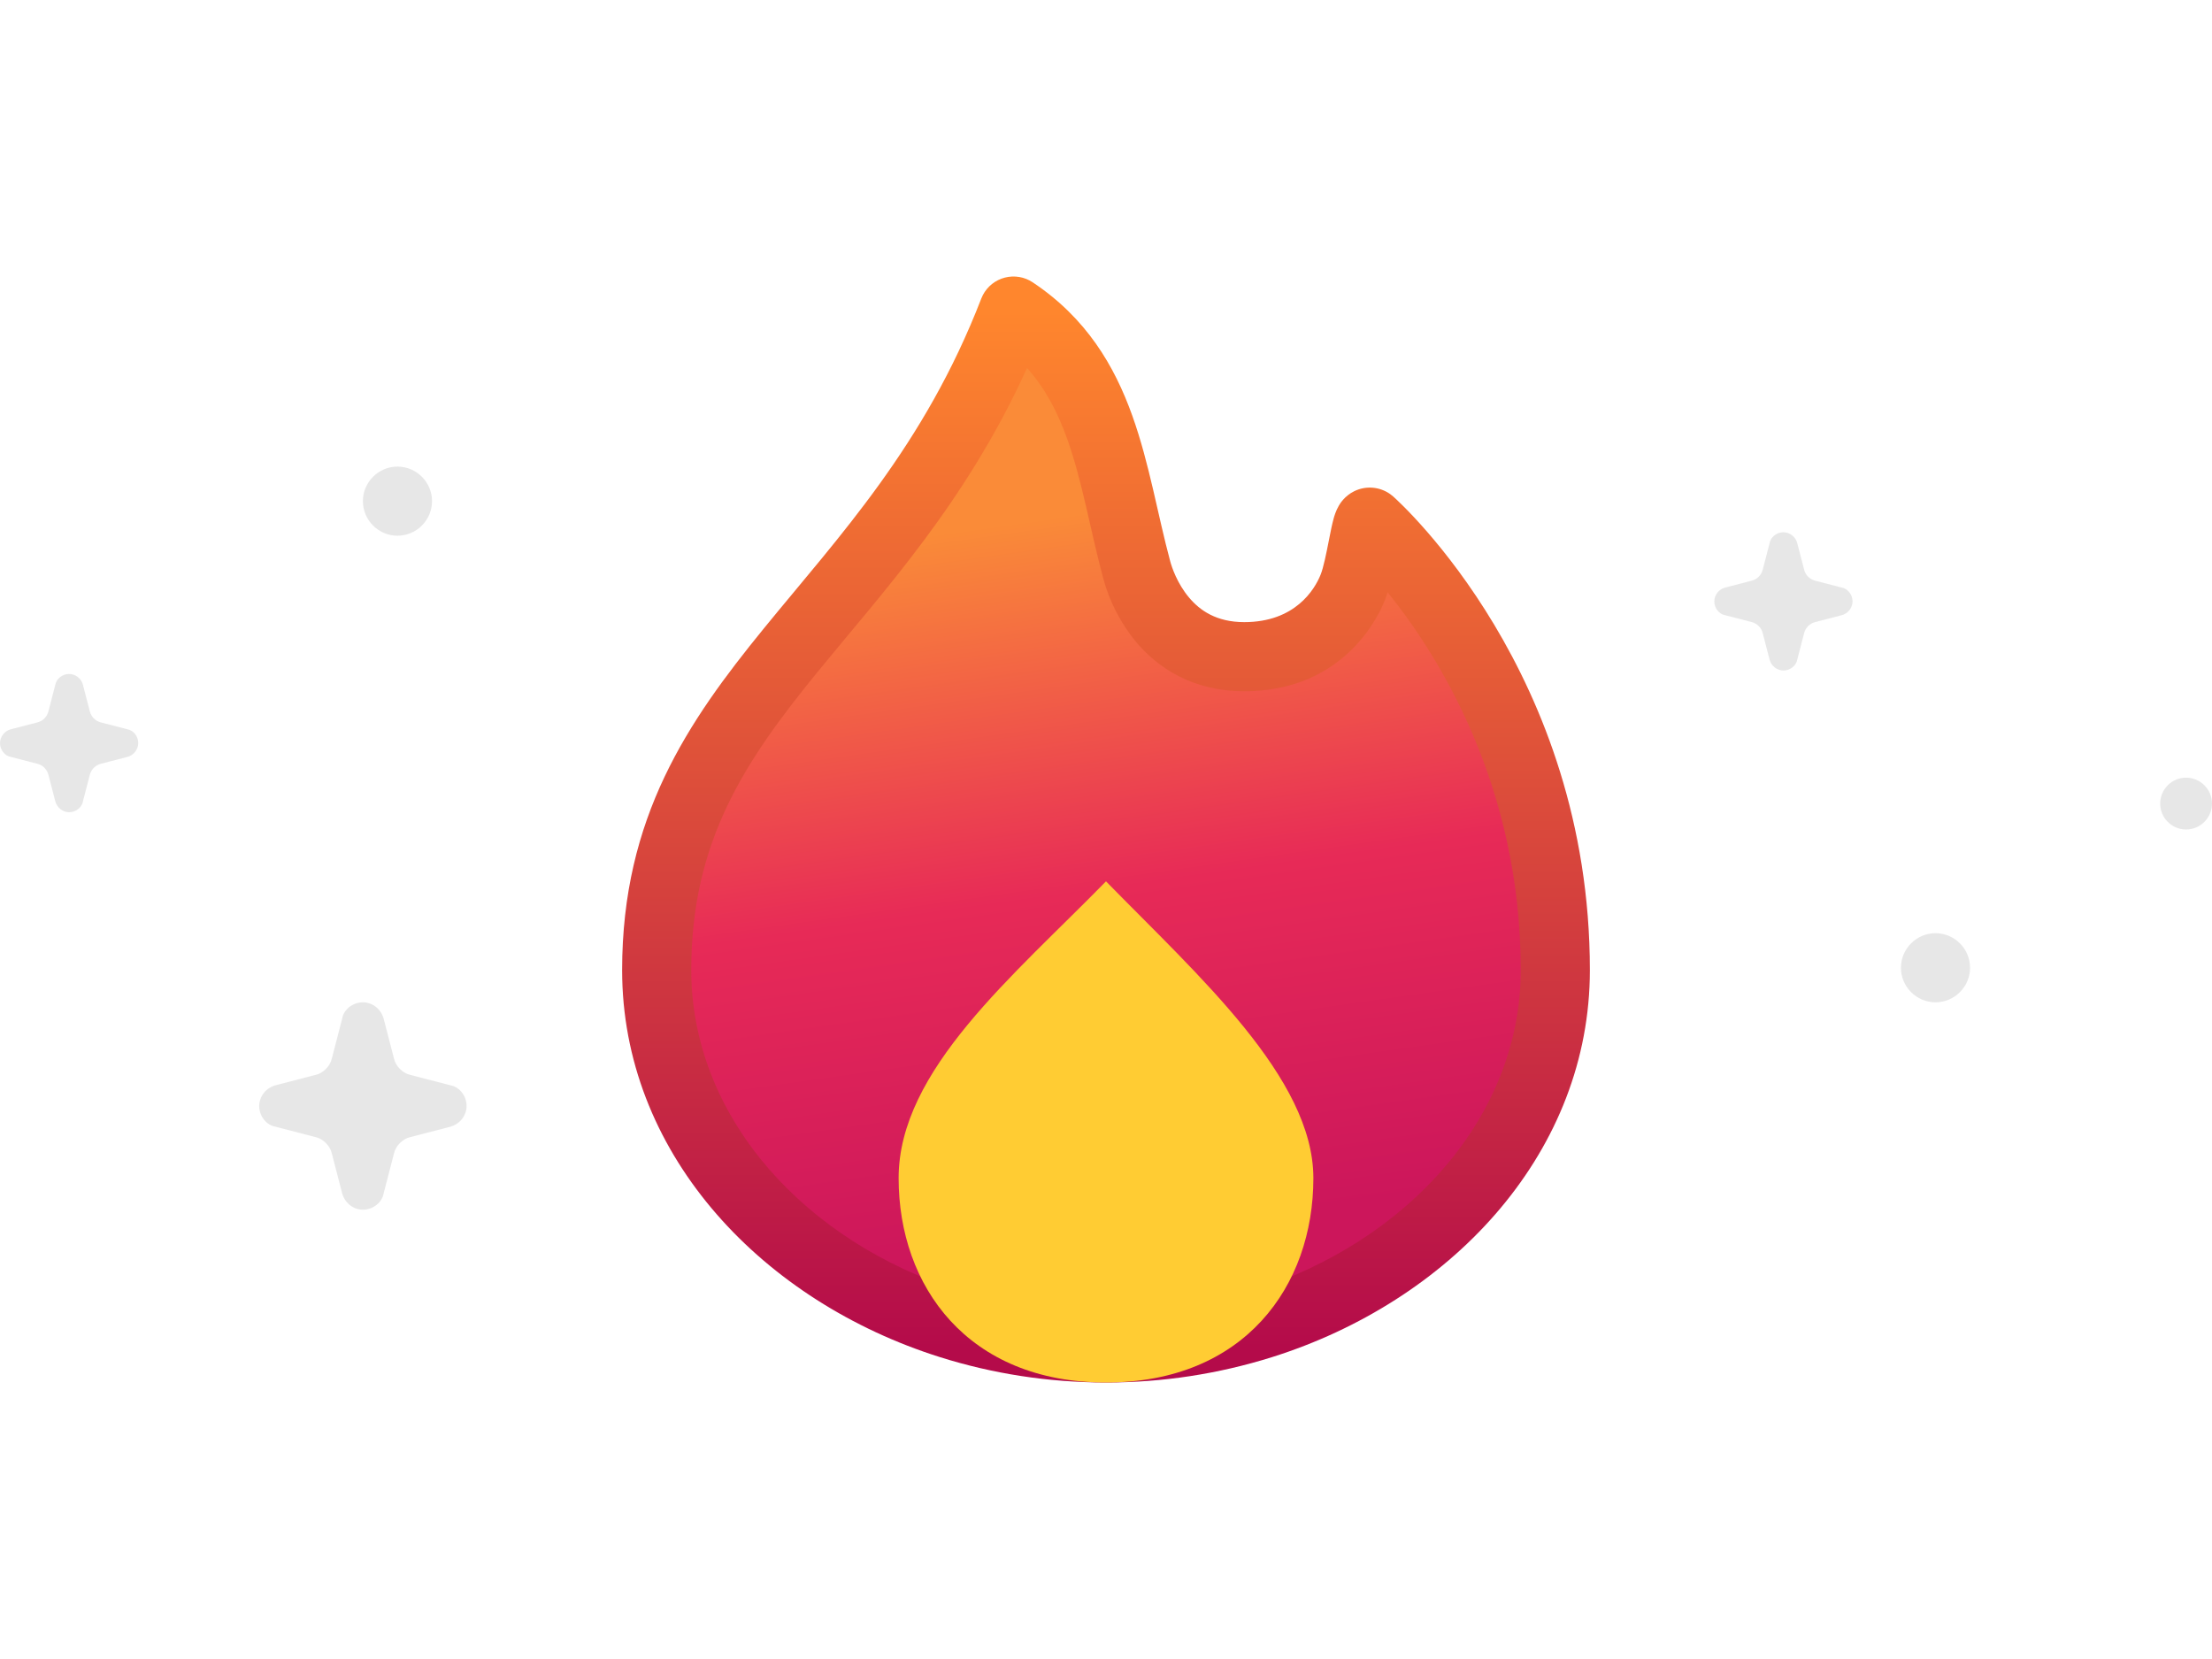
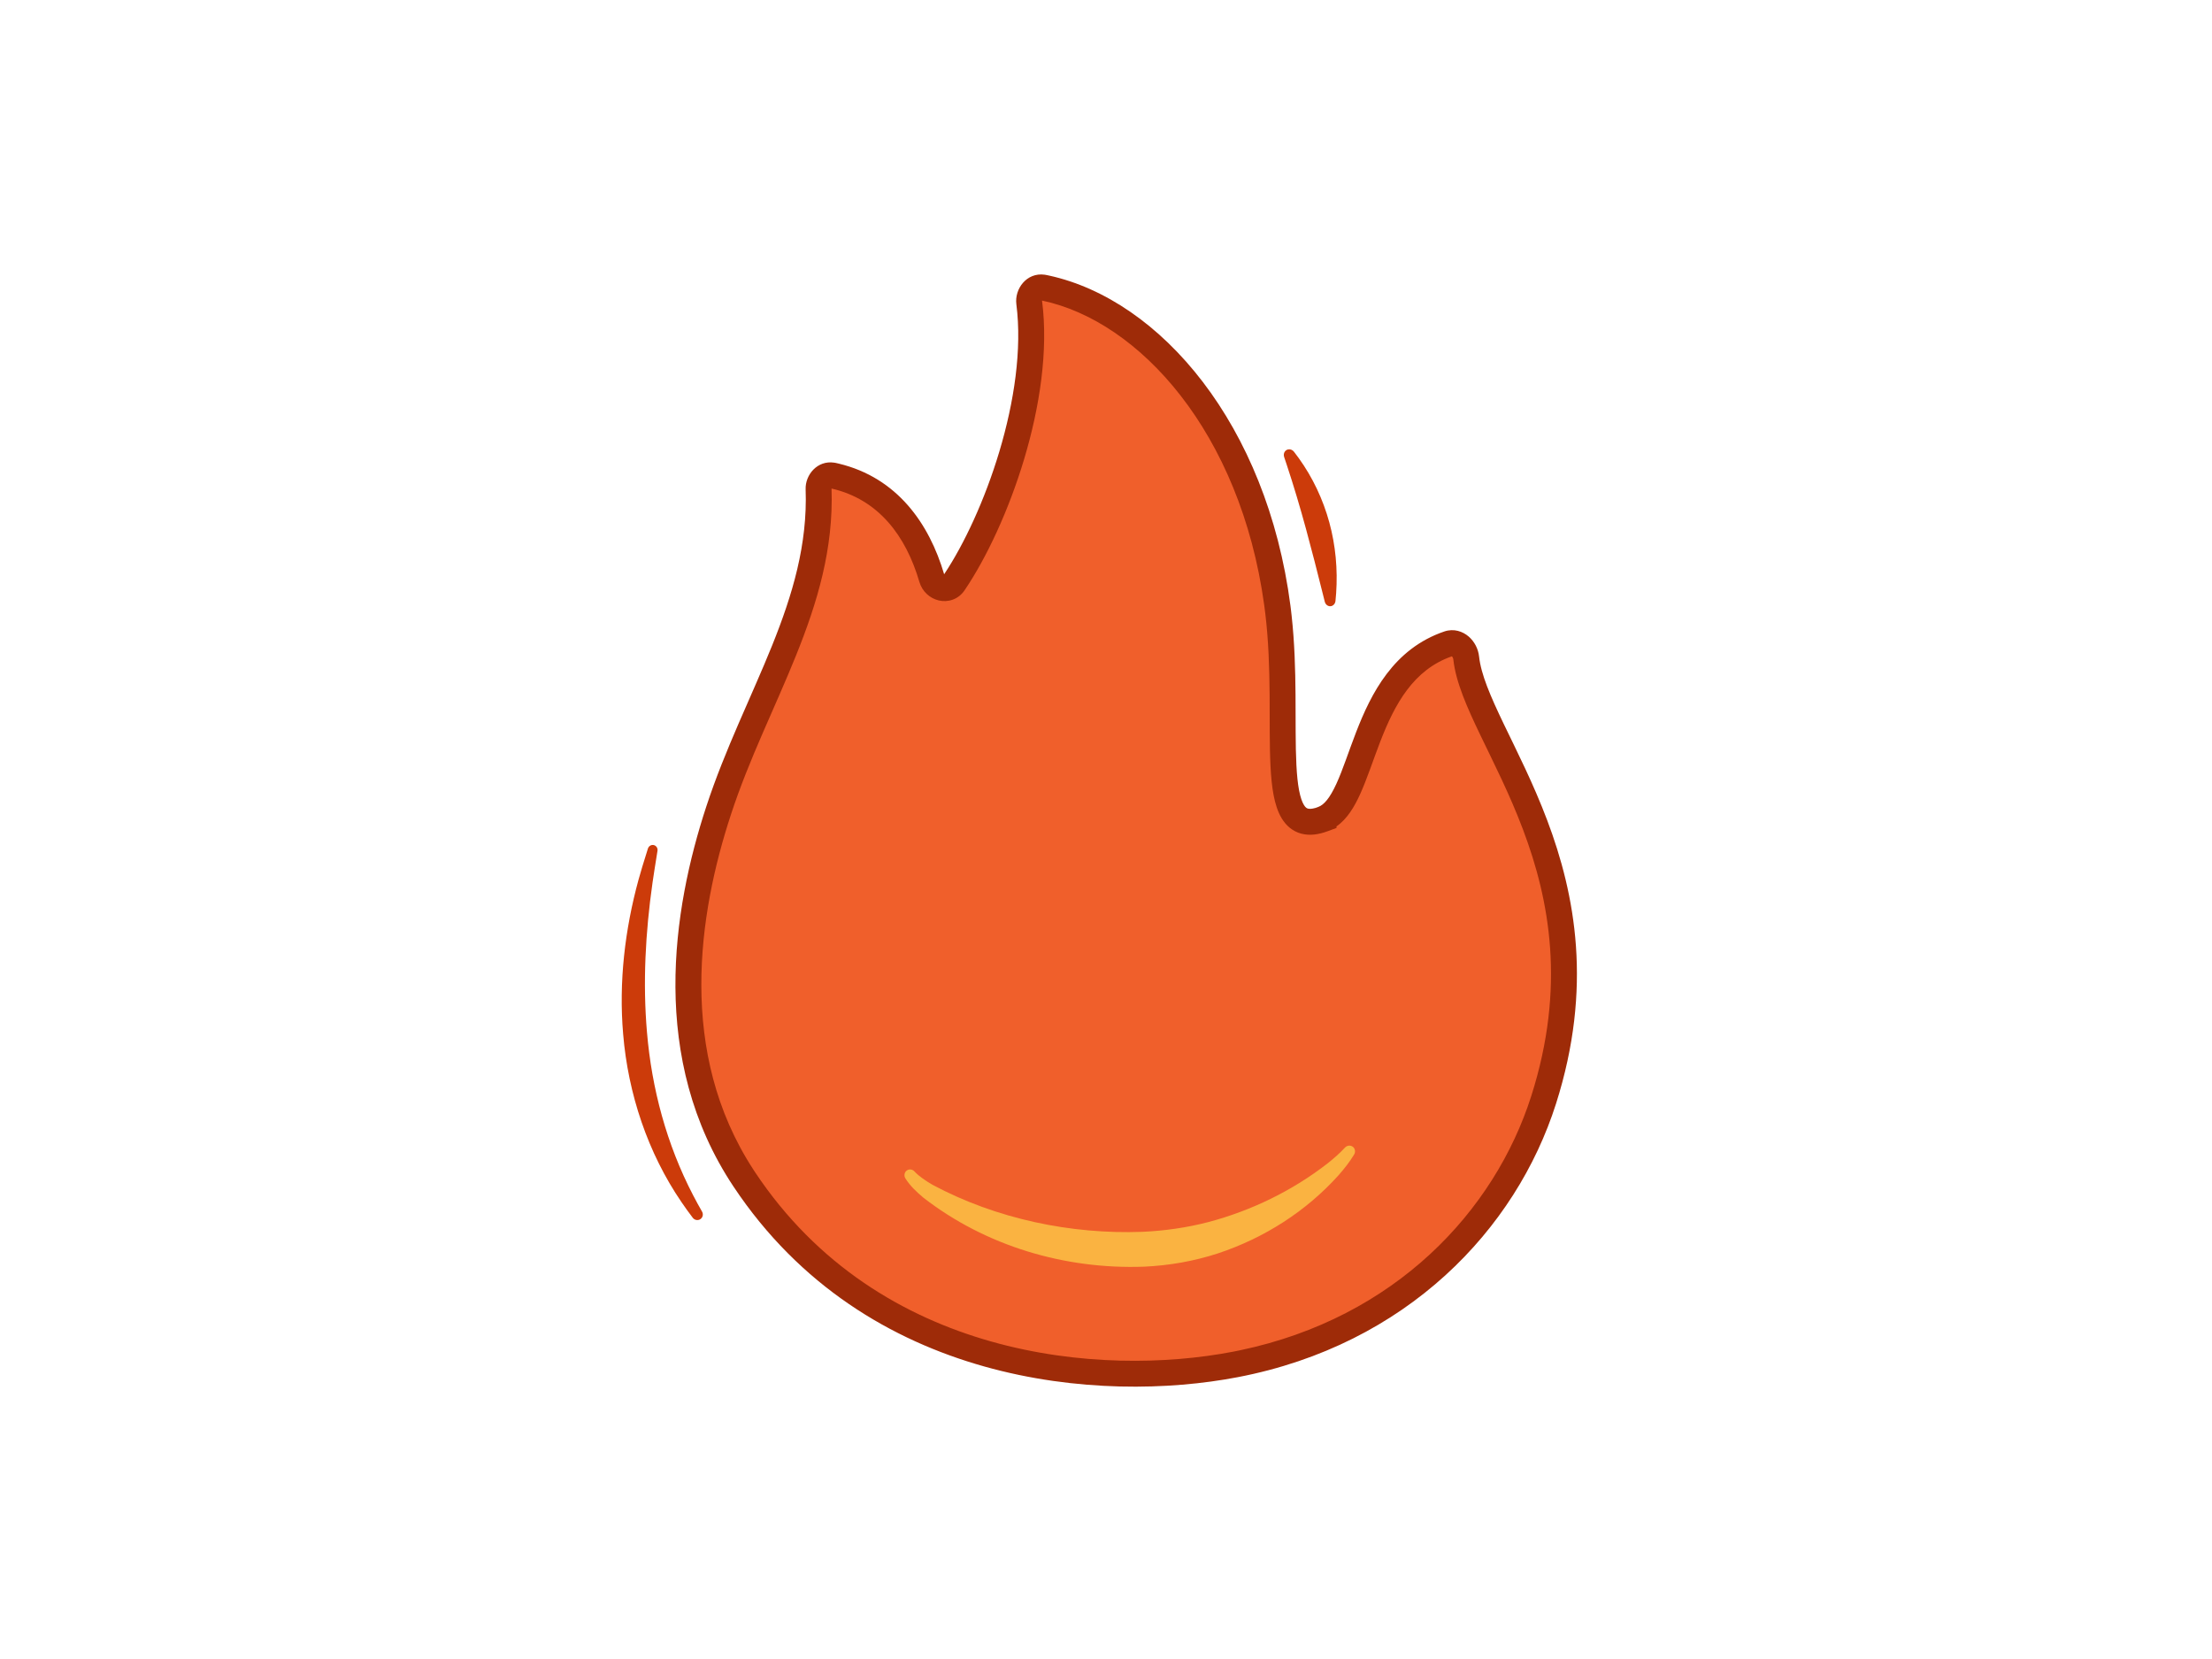
- <svg xmlns="http://www.w3.org/2000/svg" fill="none" viewBox="0 0 128 96">
-   <path fill="#888" d="m106.572 34-1.543-.4a.88.88 0 0 1-.629-.629l-.4-1.542a.84.84 0 0 0-.8-.629c-.4 0-.743.286-.8.629l-.4 1.543a.88.88 0 0 1-.628.628l-1.543.4a.84.84 0 0 0-.629.8c0 .4.286.743.629.8l1.543.4a.88.88 0 0 1 .628.629l.4 1.543a.84.84 0 0 0 .8.628c.4 0 .743-.286.8-.628l.4-1.543a.88.88 0 0 1 .629-.629l1.543-.4a.84.84 0 0 0 .628-.8c0-.4-.286-.743-.628-.8M112 54c-1.1 0-2 .9-2 2s.9 2 2 2 2-.9 2-2-.9-2-2-2m-85.943 8.8-2.314-.6c-.429-.086-.857-.514-.943-.943l-.6-2.314c-.171-.6-.686-.943-1.2-.943-.6 0-1.114.428-1.2.943l-.6 2.314c-.086.429-.514.857-.943.943l-2.314.6c-.6.171-.943.686-.943 1.2 0 .6.429 1.114.943 1.2l2.314.6c.429.086.857.514.943.943l.6 2.314c.171.6.686.943 1.2.943.6 0 1.114-.429 1.2-.943l.6-2.314c.086-.429.514-.857.943-.943l2.314-.6c.6-.172.943-.686.943-1.2 0-.6-.428-1.114-.943-1.2M7.371 42.2l-1.542-.4a.88.88 0 0 1-.629-.629l-.4-1.543A.84.84 0 0 0 4 39c-.4 0-.743.286-.8.628l-.4 1.543a.88.88 0 0 1-.629.629l-1.542.4A.84.84 0 0 0 0 43c0 .4.286.743.629.8l1.542.4a.88.88 0 0 1 .629.628l.4 1.543c.114.4.457.629.8.629.4 0 .743-.286.8-.629l.4-1.543a.88.88 0 0 1 .629-.628l1.542-.4A.84.84 0 0 0 8 43c0-.4-.286-.743-.629-.8M126.5 45c-.825 0-1.5.675-1.5 1.5s.675 1.5 1.5 1.5 1.5-.675 1.5-1.5-.675-1.5-1.5-1.5M23 27c-1.1 0-2 .9-2 2s.9 2 2 2 2-.9 2-2-.9-2-2-2" opacity=".2" />
-   <path fill="url(#Fire-128_svg__a)" d="M58.648 18c5.292 3.52 5.632 9.4 7.136 15 .255.949 1.628 5 6.216 5 4.078 0 5.765-2.729 6.274-4s.765-3.998 1.02-3.771S88.2 39.865 88.2 56.136C88.2 68.339 78.02 76 64 76s-26-7.661-26-19.864C38 39.865 51.765 35.796 58.648 18" />
-   <path fill="url(#Fire-128_svg__b)" d="M88 56.136c0-10.645-4.737-18.185-7.704-21.866a7 7 0 0 1-.165.474C79.455 36.43 77.212 40 72 40c-2.98 0-5.001-1.352-6.266-2.86a9.8 9.8 0 0 1-1.881-3.621c-.388-1.442-.708-2.93-1.022-4.275-.322-1.378-.65-2.657-1.077-3.85-.557-1.555-1.271-2.927-2.323-4.1-3.532 7.789-8.325 12.933-12.138 17.61C43.077 44.073 40 48.704 40 56.135l.005.391C40.2 64.733 46.552 71.871 55.6 74.72c2.63.828 5.466 1.28 8.4 1.28s5.77-.452 8.4-1.28C81.59 71.825 88 64.505 88 56.136m3.994.494c-.245 10.344-8.178 18.688-18.393 21.904A32 32 0 0 1 64 80c-3.345 0-6.584-.516-9.6-1.466-10.215-3.216-18.149-11.56-18.394-21.904L36 56.136c0-8.84 3.806-14.38 8.192-19.76 4.385-5.378 9.29-10.565 12.59-19.098l.093-.205a2 2 0 0 1 2.88-.738c3.112 2.07 4.735 4.837 5.764 7.71.508 1.418.878 2.879 1.208 4.288.337 1.443.624 2.79.989 4.148.09.336.399 1.273 1.084 2.09.633.755 1.59 1.429 3.2 1.429 2.944 0 4.074-1.887 4.418-2.744.167-.417.323-1.189.499-2.088.074-.379.162-.825.255-1.16.035-.128.125-.445.3-.744.062-.108.328-.563.895-.841a2.04 2.04 0 0 1 2.08.17l.177.141.006.006C81.012 29.083 92 38.994 92 56.136z" />
-   <path fill="#FC3" d="M64 51c5.333 5.459 12 11.373 12 17.173C76 74.428 72 80 64 80s-12-5.572-12-11.827S58.667 56.459 64 51" />
-   <defs>
-     <linearGradient id="Fire-128_svg__a" x1="63.366" x2="69.23" y1="29.6" y2="70.978" gradientUnits="userSpaceOnUse">
-       <stop stop-color="#FA8B38" />
-       <stop offset=".52" stop-color="#E72A57" />
-       <stop offset="1" stop-color="#CC165B" />
-     </linearGradient>
-     <linearGradient id="Fire-128_svg__b" x1="64" x2="64" y1="18" y2="78" gradientUnits="userSpaceOnUse">
-       <stop stop-color="#FF862D" />
-       <stop offset="1" stop-color="#B40B4A" />
-     </linearGradient>
-   </defs>
+ <svg xmlns="http://www.w3.org/2000/svg" width="128" height="96" viewBox="0 0 128 96" fill="none">
+   <path d="M76.553 47.4C73.127 48.666 74.752 41.898 73.96 35.391C72.679 24.896 66.549 17.906 60.403 16.649C59.904 16.547 59.492 17.004 59.557 17.509C60.261 22.995 57.615 30.172 55.196 33.738C54.847 34.253 54.095 34.055 53.92 33.458C53.091 30.63 51.345 28.211 48.213 27.523C47.751 27.422 47.352 27.818 47.368 28.291C47.607 34.971 43.731 40.346 41.583 46.903C39.655 52.779 38.352 61.166 43.073 68.252C50.499 79.406 63.702 80.45 71.481 78.956C80.965 77.136 87.091 70.676 89.329 63.633C93.469 50.603 85.35 42.772 84.843 38.074C84.787 37.55 84.319 37.082 83.82 37.252C78.607 39.022 79.062 46.465 76.552 47.394L76.553 47.4Z" fill="#F05F2B" />
+   <path fill-rule="evenodd" clip-rule="evenodd" d="M58.813 17.604C58.7 16.723 59.403 15.751 60.45 15.896L60.553 15.914L60.707 15.946C67.166 17.361 73.312 24.574 74.673 35.05L74.704 35.3L74.74 35.613C74.913 37.179 74.955 38.742 74.967 40.184C74.98 41.742 74.958 43.12 75.018 44.272C75.047 44.843 75.096 45.33 75.172 45.731C75.25 46.139 75.35 46.412 75.453 46.581C75.547 46.735 75.624 46.774 75.685 46.79C75.753 46.809 75.89 46.819 76.132 46.749L76.292 46.69C76.611 46.572 76.946 46.197 77.332 45.354C77.713 44.52 78.021 43.535 78.473 42.367C79.332 40.151 80.626 37.544 83.578 36.541C84.13 36.354 84.643 36.537 84.988 36.835C85.321 37.123 85.541 37.546 85.589 37.993C85.7 39.018 86.238 40.272 87.016 41.892C87.774 43.471 88.728 45.338 89.53 47.464C91.148 51.749 92.178 57.143 90.043 63.86C87.726 71.152 81.389 77.819 71.623 79.692C63.703 81.213 50.116 80.183 42.449 68.668C37.531 61.287 38.921 52.61 40.871 46.669C41.952 43.368 43.502 40.275 44.675 37.363C45.868 34.4 46.733 31.502 46.619 28.317C46.589 27.477 47.298 26.62 48.279 26.773L48.374 26.79L48.537 26.828C51.921 27.641 53.771 30.301 54.634 33.229C55.776 31.519 56.986 28.946 57.829 26.128C58.688 23.258 59.147 20.205 58.813 17.604ZM60.301 17.413C60.671 20.299 60.158 23.578 59.266 26.558C58.373 29.543 57.076 32.301 55.816 34.159C55.452 34.696 54.849 34.87 54.32 34.745C53.809 34.624 53.365 34.231 53.2 33.669C52.422 31.015 50.846 28.898 48.118 28.27C48.241 31.763 47.288 34.891 46.066 37.923C44.824 41.008 43.363 43.88 42.296 47.136L42.296 47.137C40.403 52.903 39.191 60.919 43.593 67.677L43.697 67.837C50.883 78.629 63.701 79.687 71.34 78.22L71.769 78.133C80.724 76.258 86.489 70.093 88.614 63.405C90.62 57.093 89.66 52.056 88.127 47.994C87.354 45.946 86.441 44.16 85.664 42.542C84.907 40.965 84.24 39.478 84.098 38.154C84.094 38.12 84.083 38.082 84.064 38.046C84.048 38.015 84.03 37.992 84.015 37.978C81.786 38.756 80.71 40.744 79.872 42.909C79.473 43.94 79.097 45.1 78.695 45.978C78.378 46.672 77.964 47.386 77.335 47.823L77.341 47.909L76.813 48.104C76.301 48.293 75.784 48.37 75.296 48.239C74.786 48.102 74.422 47.769 74.174 47.365C73.936 46.976 73.793 46.504 73.699 46.014C73.604 45.516 73.551 44.952 73.52 44.349C73.458 43.154 73.48 41.699 73.468 40.197C73.455 38.675 73.408 37.066 73.215 35.481L73.153 35.002C71.776 25.011 65.924 18.574 60.301 17.394C60.3 17.399 60.3 17.406 60.301 17.413Z" fill="#9E2B08" />
+   <path d="M78.04 66.296C78.125 66.285 78.21 66.306 78.278 66.356C78.346 66.406 78.391 66.481 78.405 66.565C78.419 66.65 78.401 66.736 78.358 66.809C78.097 67.238 77.796 67.62 77.472 67.99C75.605 70.073 73.174 71.637 70.467 72.532C69.085 72.983 67.646 73.231 66.203 73.298C61.6 73.464 57.029 72.094 53.428 69.301C53.054 68.981 52.676 68.644 52.387 68.181C52.345 68.108 52.328 68.022 52.344 67.938C52.359 67.854 52.406 67.78 52.474 67.731C52.542 67.683 52.628 67.663 52.712 67.676C52.797 67.689 52.872 67.734 52.927 67.797C53.184 68.074 53.576 68.334 53.955 68.557C57.672 70.545 61.998 71.434 66.11 71.281C67.404 71.221 68.683 71.04 69.931 70.714C72.38 70.066 74.772 68.918 76.827 67.317C77.183 67.034 77.522 66.738 77.822 66.413C77.878 66.351 77.955 66.307 78.04 66.296Z" fill="#FAB341" />
+   <path d="M37.627 48.934C37.69 48.896 37.765 48.885 37.836 48.902C37.906 48.92 37.967 48.964 38.006 49.027C38.045 49.089 38.058 49.164 38.046 49.236C37.988 49.594 37.931 49.957 37.874 50.317C37.835 50.571 37.795 50.827 37.759 51.077C37.349 53.966 37.192 56.862 37.437 59.719C37.713 62.992 38.571 66.209 40.105 69.159C40.271 69.48 40.442 69.793 40.623 70.108C40.665 70.18 40.68 70.266 40.663 70.348C40.645 70.43 40.597 70.501 40.528 70.547C40.459 70.593 40.375 70.61 40.292 70.595C40.21 70.579 40.137 70.532 40.086 70.466C39.859 70.169 39.643 69.87 39.433 69.559C37.487 66.712 36.345 63.293 36.059 59.837C35.8 56.818 36.162 53.784 36.948 50.909C37.018 50.654 37.091 50.406 37.166 50.156C37.272 49.803 37.38 49.452 37.494 49.1C37.517 49.031 37.563 48.971 37.627 48.934Z" fill="#CC3B0A" />
+   <path d="M74.453 26.037C74.523 25.999 74.605 25.99 74.684 26.011C74.763 26.032 74.831 26.081 74.88 26.144C74.974 26.264 75.066 26.387 75.155 26.511C75.959 27.628 76.56 28.899 76.923 30.231C77.287 31.563 77.412 32.953 77.318 34.319C77.308 34.471 77.295 34.622 77.279 34.774C77.271 34.85 77.242 34.925 77.188 34.982C77.135 35.039 77.064 35.075 76.989 35.08C76.913 35.085 76.838 35.06 76.778 35.01C76.717 34.961 76.678 34.891 76.659 34.817C76.623 34.672 76.587 34.529 76.551 34.385C76.229 33.094 75.91 31.842 75.571 30.6C75.232 29.359 74.868 28.127 74.451 26.872C74.405 26.733 74.358 26.593 74.311 26.453C74.285 26.377 74.281 26.293 74.306 26.216C74.332 26.139 74.384 26.075 74.453 26.037Z" fill="#CC3B0A" />
</svg>
